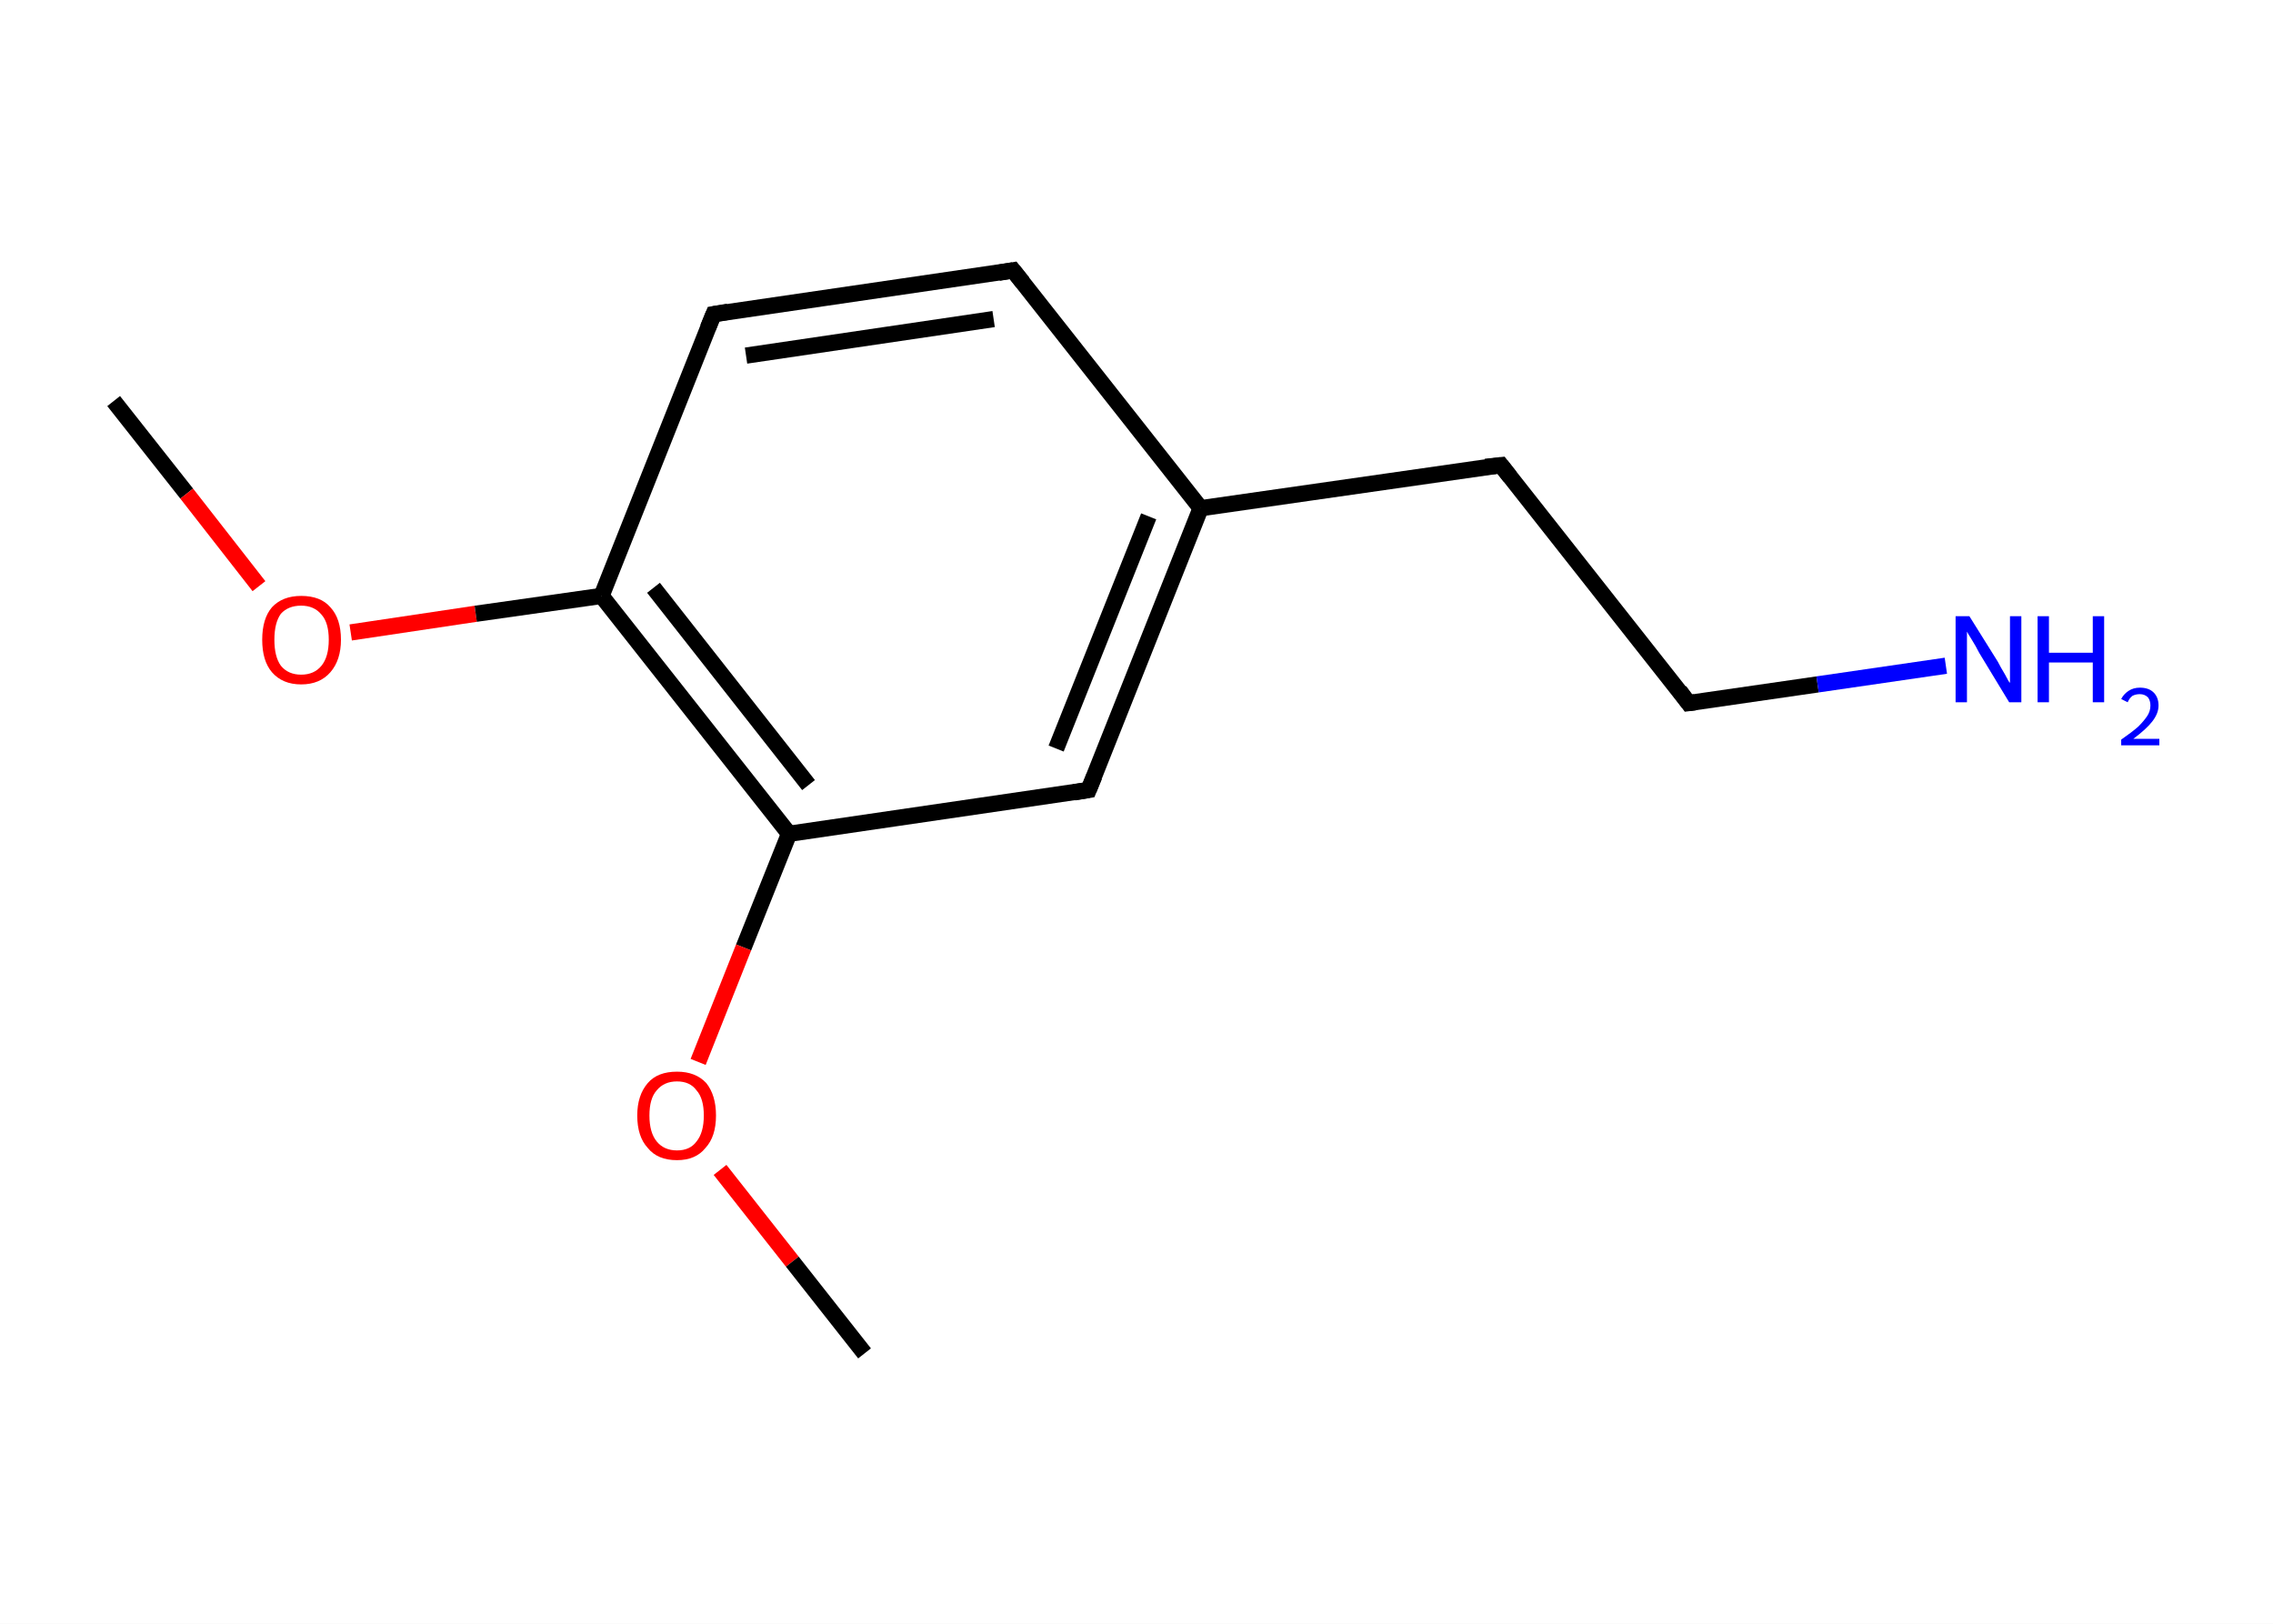
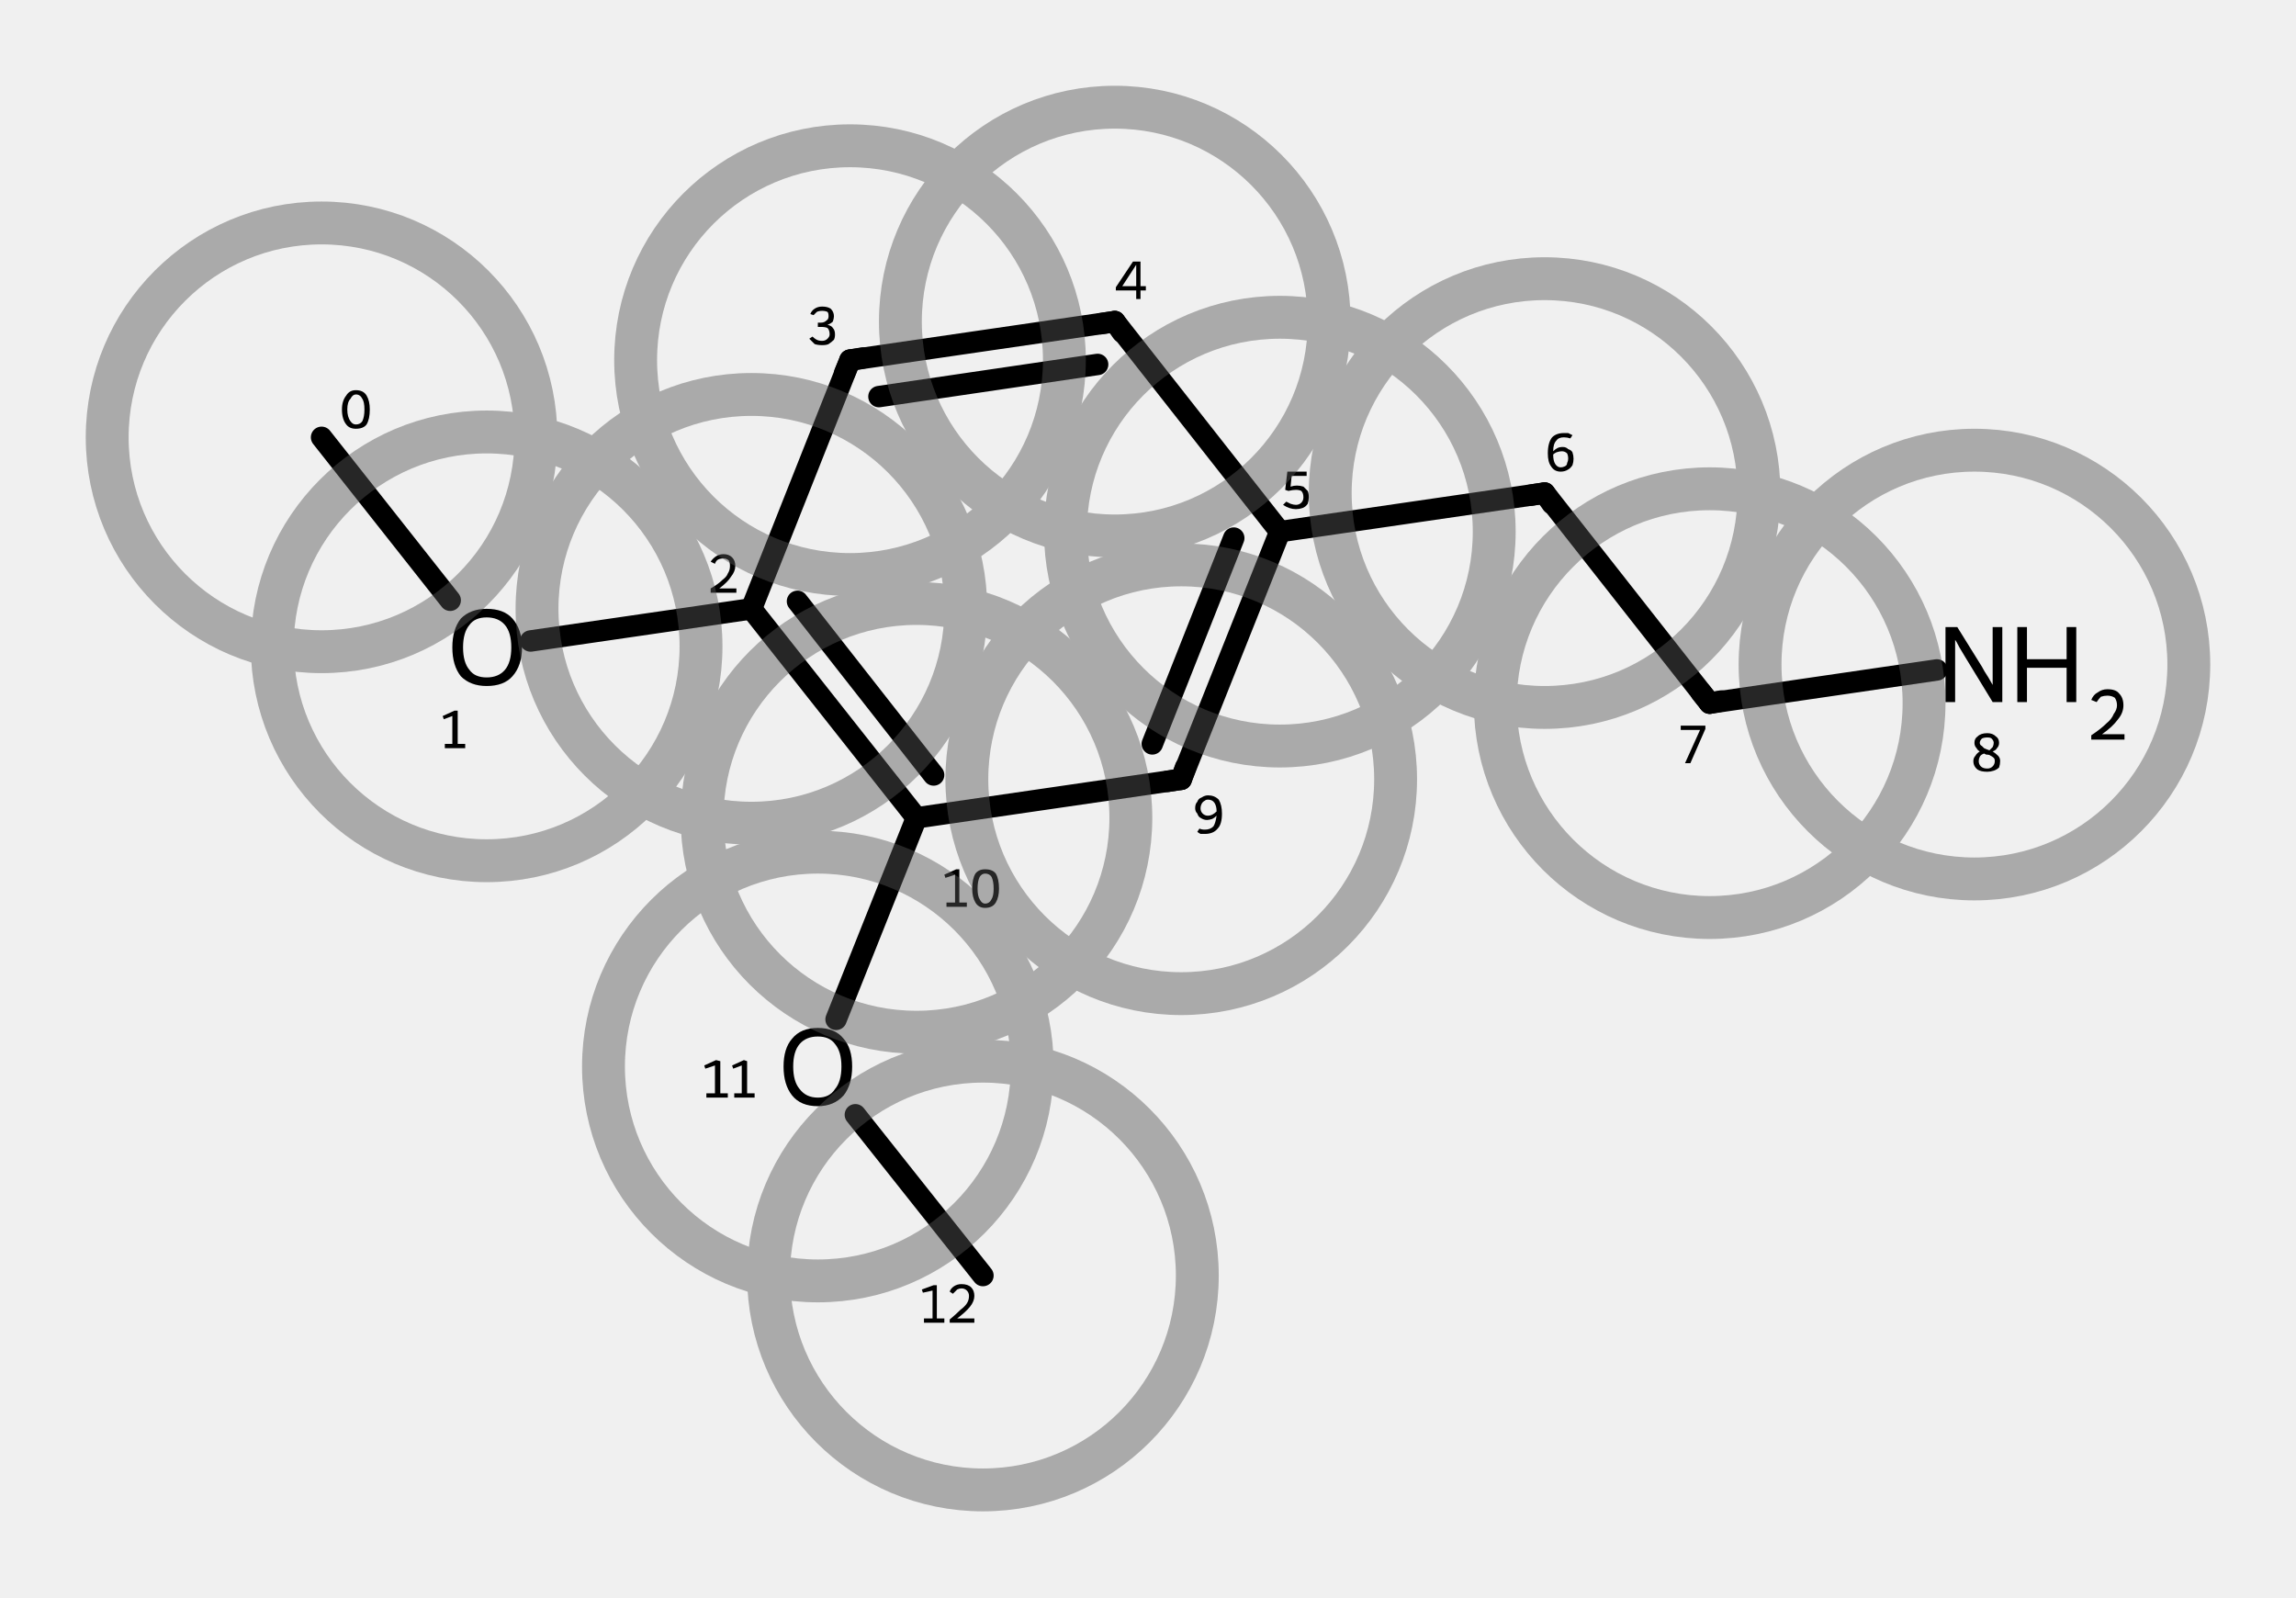
- <svg xmlns="http://www.w3.org/2000/svg" version="1.1" baseProfile="full" xml:space="preserve" width="280px" height="200px" viewBox="0 0 280 200">
-   <rect style="opacity:1.0;fill:#FFFFFF;stroke:none" width="280.0" height="200.0" x="0.0" y="0.0"> </rect>
-   <path class="bond-0 atom-0 atom-1" d="M 14.0,49.4 L 23.0,60.8" style="fill:none;fill-rule:evenodd;stroke:#000000;stroke-width:2.0px;stroke-linecap:butt;stroke-linejoin:miter;stroke-opacity:1" />
-   <path class="bond-0 atom-0 atom-1" d="M 23.0,60.8 L 31.9,72.2" style="fill:none;fill-rule:evenodd;stroke:#FF0000;stroke-width:2.0px;stroke-linecap:butt;stroke-linejoin:miter;stroke-opacity:1" />
-   <path class="bond-1 atom-1 atom-2" d="M 43.2,77.9 L 58.6,75.6" style="fill:none;fill-rule:evenodd;stroke:#FF0000;stroke-width:2.0px;stroke-linecap:butt;stroke-linejoin:miter;stroke-opacity:1" />
-   <path class="bond-1 atom-1 atom-2" d="M 58.6,75.6 L 74.1,73.4" style="fill:none;fill-rule:evenodd;stroke:#000000;stroke-width:2.0px;stroke-linecap:butt;stroke-linejoin:miter;stroke-opacity:1" />
-   <path class="bond-2 atom-2 atom-3" d="M 74.1,73.4 L 87.9,38.7" style="fill:none;fill-rule:evenodd;stroke:#000000;stroke-width:2.0px;stroke-linecap:butt;stroke-linejoin:miter;stroke-opacity:1" />
-   <path class="bond-3 atom-3 atom-4" d="M 87.9,38.7 L 124.8,33.3" style="fill:none;fill-rule:evenodd;stroke:#000000;stroke-width:2.0px;stroke-linecap:butt;stroke-linejoin:miter;stroke-opacity:1" />
-   <path class="bond-3 atom-3 atom-4" d="M 91.9,43.8 L 122.4,39.3" style="fill:none;fill-rule:evenodd;stroke:#000000;stroke-width:2.0px;stroke-linecap:butt;stroke-linejoin:miter;stroke-opacity:1" />
-   <path class="bond-4 atom-4 atom-5" d="M 124.8,33.3 L 147.9,62.6" style="fill:none;fill-rule:evenodd;stroke:#000000;stroke-width:2.0px;stroke-linecap:butt;stroke-linejoin:miter;stroke-opacity:1" />
-   <path class="bond-5 atom-5 atom-6" d="M 147.9,62.6 L 184.9,57.3" style="fill:none;fill-rule:evenodd;stroke:#000000;stroke-width:2.0px;stroke-linecap:butt;stroke-linejoin:miter;stroke-opacity:1" />
-   <path class="bond-6 atom-6 atom-7" d="M 184.9,57.3 L 208.0,86.6" style="fill:none;fill-rule:evenodd;stroke:#000000;stroke-width:2.0px;stroke-linecap:butt;stroke-linejoin:miter;stroke-opacity:1" />
-   <path class="bond-7 atom-7 atom-8" d="M 208.0,86.6 L 223.9,84.3" style="fill:none;fill-rule:evenodd;stroke:#000000;stroke-width:2.0px;stroke-linecap:butt;stroke-linejoin:miter;stroke-opacity:1" />
-   <path class="bond-7 atom-7 atom-8" d="M 223.9,84.3 L 239.7,82.0" style="fill:none;fill-rule:evenodd;stroke:#0000FF;stroke-width:2.0px;stroke-linecap:butt;stroke-linejoin:miter;stroke-opacity:1" />
-   <path class="bond-8 atom-5 atom-9" d="M 147.9,62.6 L 134.1,97.3" style="fill:none;fill-rule:evenodd;stroke:#000000;stroke-width:2.0px;stroke-linecap:butt;stroke-linejoin:miter;stroke-opacity:1" />
-   <path class="bond-8 atom-5 atom-9" d="M 141.5,63.6 L 130.1,92.2" style="fill:none;fill-rule:evenodd;stroke:#000000;stroke-width:2.0px;stroke-linecap:butt;stroke-linejoin:miter;stroke-opacity:1" />
-   <path class="bond-9 atom-9 atom-10" d="M 134.1,97.3 L 97.2,102.7" style="fill:none;fill-rule:evenodd;stroke:#000000;stroke-width:2.0px;stroke-linecap:butt;stroke-linejoin:miter;stroke-opacity:1" />
-   <path class="bond-10 atom-10 atom-11" d="M 97.2,102.7 L 91.6,116.7" style="fill:none;fill-rule:evenodd;stroke:#000000;stroke-width:2.0px;stroke-linecap:butt;stroke-linejoin:miter;stroke-opacity:1" />
-   <path class="bond-10 atom-10 atom-11" d="M 91.6,116.7 L 86.0,130.8" style="fill:none;fill-rule:evenodd;stroke:#FF0000;stroke-width:2.0px;stroke-linecap:butt;stroke-linejoin:miter;stroke-opacity:1" />
-   <path class="bond-11 atom-11 atom-12" d="M 88.7,144.1 L 97.6,155.4" style="fill:none;fill-rule:evenodd;stroke:#FF0000;stroke-width:2.0px;stroke-linecap:butt;stroke-linejoin:miter;stroke-opacity:1" />
-   <path class="bond-11 atom-11 atom-12" d="M 97.6,155.4 L 106.5,166.7" style="fill:none;fill-rule:evenodd;stroke:#000000;stroke-width:2.0px;stroke-linecap:butt;stroke-linejoin:miter;stroke-opacity:1" />
-   <path class="bond-12 atom-10 atom-2" d="M 97.2,102.7 L 74.1,73.4" style="fill:none;fill-rule:evenodd;stroke:#000000;stroke-width:2.0px;stroke-linecap:butt;stroke-linejoin:miter;stroke-opacity:1" />
-   <path class="bond-12 atom-10 atom-2" d="M 99.6,96.7 L 80.5,72.4" style="fill:none;fill-rule:evenodd;stroke:#000000;stroke-width:2.0px;stroke-linecap:butt;stroke-linejoin:miter;stroke-opacity:1" />
-   <path d="M 87.2,40.4 L 87.9,38.7 L 89.7,38.4" style="fill:none;stroke:#000000;stroke-width:2.0px;stroke-linecap:butt;stroke-linejoin:miter;stroke-miterlimit:10;stroke-opacity:1;" />
-   <path d="M 123.0,33.6 L 124.8,33.3 L 126.0,34.8" style="fill:none;stroke:#000000;stroke-width:2.0px;stroke-linecap:butt;stroke-linejoin:miter;stroke-miterlimit:10;stroke-opacity:1;" />
-   <path d="M 183.0,57.5 L 184.9,57.3 L 186.0,58.7" style="fill:none;stroke:#000000;stroke-width:2.0px;stroke-linecap:butt;stroke-linejoin:miter;stroke-miterlimit:10;stroke-opacity:1;" />
-   <path d="M 206.9,85.1 L 208.0,86.6 L 208.8,86.5" style="fill:none;stroke:#000000;stroke-width:2.0px;stroke-linecap:butt;stroke-linejoin:miter;stroke-miterlimit:10;stroke-opacity:1;" />
-   <path d="M 134.8,95.6 L 134.1,97.3 L 132.3,97.6" style="fill:none;stroke:#000000;stroke-width:2.0px;stroke-linecap:butt;stroke-linejoin:miter;stroke-miterlimit:10;stroke-opacity:1;" />
-   <path class="atom-1" d="M 32.3 78.8 Q 32.3 76.2, 33.5 74.8 Q 34.8 73.4, 37.1 73.4 Q 39.5 73.4, 40.7 74.8 Q 42.0 76.2, 42.0 78.8 Q 42.0 81.3, 40.7 82.8 Q 39.4 84.3, 37.1 84.3 Q 34.8 84.3, 33.5 82.8 Q 32.3 81.4, 32.3 78.8 M 37.1 83.1 Q 38.7 83.1, 39.6 82.0 Q 40.5 80.9, 40.5 78.8 Q 40.5 76.7, 39.6 75.7 Q 38.7 74.6, 37.1 74.6 Q 35.5 74.6, 34.6 75.6 Q 33.8 76.7, 33.8 78.8 Q 33.8 80.9, 34.6 82.0 Q 35.5 83.1, 37.1 83.1 " fill="#FF0000" />
-   <path class="atom-8" d="M 242.6 75.9 L 246.1 81.5 Q 246.4 82.1, 247.0 83.1 Q 247.5 84.1, 247.6 84.1 L 247.6 75.9 L 249.0 75.9 L 249.0 86.5 L 247.5 86.5 L 243.8 80.4 Q 243.4 79.6, 242.9 78.8 Q 242.4 78.0, 242.3 77.8 L 242.3 86.5 L 240.9 86.5 L 240.9 75.9 L 242.6 75.9 " fill="#0000FF" />
-   <path class="atom-8" d="M 251.0 75.9 L 252.4 75.9 L 252.4 80.4 L 257.8 80.4 L 257.8 75.9 L 259.2 75.9 L 259.2 86.5 L 257.8 86.5 L 257.8 81.6 L 252.4 81.6 L 252.4 86.5 L 251.0 86.5 L 251.0 75.9 " fill="#0000FF" />
-   <path class="atom-8" d="M 261.3 86.1 Q 261.6 85.5, 262.2 85.1 Q 262.8 84.7, 263.6 84.7 Q 264.7 84.7, 265.3 85.3 Q 265.9 85.9, 265.9 86.9 Q 265.9 87.9, 265.1 88.9 Q 264.4 89.8, 262.8 91.0 L 266.0 91.0 L 266.0 91.8 L 261.3 91.8 L 261.3 91.1 Q 262.6 90.2, 263.4 89.5 Q 264.1 88.8, 264.5 88.2 Q 264.9 87.6, 264.9 86.9 Q 264.9 86.3, 264.6 85.9 Q 264.2 85.5, 263.6 85.5 Q 263.1 85.5, 262.7 85.7 Q 262.3 86.0, 262.1 86.5 L 261.3 86.1 " fill="#0000FF" />
-   <path class="atom-11" d="M 78.5 137.4 Q 78.5 134.9, 79.8 133.4 Q 81.0 132.0, 83.4 132.0 Q 85.7 132.0, 87.0 133.4 Q 88.2 134.9, 88.2 137.4 Q 88.2 140.0, 86.9 141.4 Q 85.7 142.9, 83.4 142.9 Q 81.0 142.9, 79.8 141.4 Q 78.5 140.0, 78.5 137.4 M 83.4 141.7 Q 85.0 141.7, 85.8 140.6 Q 86.7 139.5, 86.7 137.4 Q 86.7 135.3, 85.8 134.3 Q 85.0 133.2, 83.4 133.2 Q 81.8 133.2, 80.9 134.3 Q 80.0 135.3, 80.0 137.4 Q 80.0 139.5, 80.9 140.6 Q 81.8 141.7, 83.4 141.7 " fill="#FF0000" />
+ <svg xmlns="http://www.w3.org/2000/svg" version="1.1" baseProfile="full" xml:space="preserve" width="214.2" height="149.0" viewBox="27.0 8.8 214.2 149.0">
+   <g class="shading">
+     <g id="shading_xeno_ba10621f06" />
+   </g>
+   <g class="mol_halo">
+     <g id="mol_halo_xeno_ba10621f06" />
+   </g>
+   <g class="lines" style="stroke:#000000;stroke-width:2.0;stroke-miterlimit:10;stroke-opacity:1;stroke-linecap:round;stroke-linejoin:round">
+     <g id="lines_xeno_ba10621f06">
+       <path class="bond-0 atom-0 atom-1" d="m57 49.6l12 15.2" />
+       <path class="bond-1 atom-1 atom-2" d="m76.5 68.6l20.6 -3" />
+       <path class="bond-2 atom-2 atom-3" d="m97.1 65.6l9.2 -23.2" />
+       <use href="#s0_xeno_ba10621f06" x="106.3" y="42.4" class="bond-3 atom-3 atom-4" />
+       <path class="bond-3 atom-3 atom-4" d="m109 45.8l20.4 -3" />
+       <use href="#s1_xeno_ba10621f06" x="131" y="38.8" class="bond-4 atom-4 atom-5" />
+       <use href="#s0_xeno_ba10621f06" x="146.4" y="58.4" class="bond-5 atom-5 atom-6" />
+       <use href="#s1_xeno_ba10621f06" x="171.1" y="54.8" class="bond-6 atom-6 atom-7" />
+       <path class="bond-7 atom-7 atom-8" d="m186.5 74.4l21.2 -3.1" />
+       <path class="bond-8 atom-5 atom-9" d="m146.4 58.4l-9.2 23.1" />
+       <path class="bond-8 atom-5 atom-9" d="m142.1 59l-7.6 19.2" />
+       <path class="bond-9 atom-9 atom-10" d="m137.2 81.5l-24.7 3.6" />
+       <path class="bond-10 atom-10 atom-11" d="m112.5 85.1l-7.5 18.8" />
+       <path class="bond-11 atom-11 atom-12" d="m106.8 112.8l11.9 15" />
+       <path class="bond-12 atom-10 atom-2" d="m112.5 85.1l-15.4 -19.5" />
+       <path class="bond-12 atom-10 atom-2" d="m114.1 81.1l-12.7 -16.2" />
+       <path d="m105.8 43.6l0.5 -1.2 l1.2 -0.2" />
+       <use href="#s2_xeno_ba10621f06" x="129.7" y="39" />
+       <use href="#s2_xeno_ba10621f06" x="169.8" y="55" />
+       <path d="m185.7 73.4l0.8 1 l1.1 -0.2" />
+       <path d="m137.6 80.4l-0.4 1.1 l-1.3 0.2" />
+     </g>
+   </g>
+   <g class="text">
+     <g id="text_xeno_ba10621f06">
+       <path class="atom-1" d="M 69.2 69.2 Q 69.2 67.5, 70.0 66.5 Q 70.9 65.6, 72.4 65.6 Q 74.0 65.6, 74.8 66.5 Q 75.7 67.5, 75.7 69.2 Q 75.7 70.9, 74.8 71.9 Q 74.0 72.8, 72.4 72.8 Q 70.9 72.8, 70.0 71.9 Q 69.2 70.9, 69.2 69.2 M 72.4 72.0 Q 73.5 72.0, 74.1 71.3 Q 74.7 70.6, 74.7 69.2 Q 74.7 67.8, 74.1 67.1 Q 73.5 66.4, 72.4 66.4 Q 71.3 66.4, 70.8 67.1 Q 70.2 67.8, 70.2 69.2 Q 70.2 70.6, 70.8 71.3 Q 71.3 72.0, 72.4 72.0 " />
+       <path class="atom-8" d="M 209.6 67.3 L 211.9 71.0 Q 212.1 71.4, 212.5 72.0 Q 212.9 72.7, 212.9 72.7 L 212.9 67.3 L 213.8 67.3 L 213.8 74.3 L 212.9 74.3 L 210.4 70.2 Q 210.1 69.7, 209.8 69.2 Q 209.5 68.6, 209.4 68.5 L 209.4 74.3 L 208.5 74.3 L 208.5 67.3 L 209.6 67.3 " />
+       <path class="atom-8" d="M 215.2 67.3 L 216.1 67.3 L 216.1 70.3 L 219.8 70.3 L 219.8 67.3 L 220.7 67.3 L 220.7 74.3 L 219.8 74.3 L 219.8 71.1 L 216.1 71.1 L 216.1 74.3 L 215.2 74.3 L 215.2 67.3 " />
+       <path class="atom-8" d="M 222.1 74.1 Q 222.3 73.6, 222.7 73.4 Q 223.1 73.1, 223.6 73.1 Q 224.4 73.1, 224.7 73.5 Q 225.1 73.9, 225.1 74.6 Q 225.1 75.3, 224.6 75.9 Q 224.1 76.6, 223.1 77.3 L 225.2 77.3 L 225.2 77.8 L 222.1 77.8 L 222.1 77.4 Q 223.0 76.8, 223.5 76.3 Q 224.0 75.9, 224.2 75.4 Q 224.5 75.0, 224.5 74.6 Q 224.5 74.2, 224.3 73.9 Q 224.0 73.7, 223.6 73.7 Q 223.3 73.7, 223.0 73.8 Q 222.8 74.0, 222.6 74.3 L 222.1 74.1 " />
+       <path class="atom-11" d="M 100.1 108.3 Q 100.1 106.6, 100.9 105.7 Q 101.7 104.7, 103.3 104.7 Q 104.9 104.7, 105.7 105.7 Q 106.5 106.6, 106.5 108.3 Q 106.5 110.0, 105.7 111.0 Q 104.8 112.0, 103.3 112.0 Q 101.7 112.0, 100.9 111.0 Q 100.1 110.0, 100.1 108.3 M 103.3 111.2 Q 104.4 111.2, 104.9 110.4 Q 105.5 109.7, 105.5 108.3 Q 105.5 106.9, 104.9 106.2 Q 104.4 105.5, 103.3 105.5 Q 102.2 105.5, 101.6 106.2 Q 101.0 106.9, 101.0 108.3 Q 101.0 109.7, 101.6 110.4 Q 102.2 111.2, 103.3 111.2 " />
+       <path class="note" d="m60.2 48.8q-0.6 0 -0.9 -0.4q-0.4 -0.5 -0.4 -1.4q0 -0.8 0.4 -1.3q0.3 -0.5 0.9 -0.5q0.7 0 1 0.5q0.3 0.5 0.3 1.3q0 0.9 -0.3 1.4q-0.3 0.4 -1 0.4m0 -0.4q0.4 0 0.6 -0.3q0.2 -0.4 0.2 -1.1q0 -0.7 -0.2 -1q-0.2 -0.4 -0.6 -0.4q-0.3 0 -0.5 0.4q-0.3 0.3 -0.3 1q0 0.7 0.3 1.1q0.2 0.3 0.5 0.3" />
+       <path class="note" d="m68.5 78.2l0.7 0 l0 -2.6 l-0.8 0.3 l-0.1 -0.3 l1.1 -0.5 l0.3 0 l0 3.1 l0.7 0 l0 0.4 l-1.9 0 l0 -0.4" />
+       <path class="note" d="m93.3 61.2q0.2 -0.3 0.5 -0.5q0.3 -0.2 0.7 -0.2q0.5 0 0.8 0.3q0.3 0.3 0.3 0.8q0 0.5 -0.4 1q-0.3 0.5 -1.1 1.1l1.6 0 l0 0.4 l-2.4 0 l0 -0.4 q0.7 -0.4 1.1 -0.8q0.4 -0.3 0.5 -0.6q0.2 -0.3 0.2 -0.7q0 -0.3 -0.1 -0.5q-0.2 -0.2 -0.5 -0.2q-0.3 0 -0.5 0.1q-0.2 0.1 -0.3 0.4l-0.4 -0.2" />
+       <path class="note" d="m104.2 39.1q0.4 0.1 0.5 0.3q0.2 0.2 0.2 0.6q0 0.3 -0.1 0.5q-0.2 0.2 -0.5 0.4q-0.2 0.1 -0.6 0.1q-0.4 0 -0.7 -0.1q-0.2 -0.2 -0.5 -0.5l0.3 -0.2 q0.2 0.2 0.4 0.3q0.2 0.1 0.5 0.1q0.3 0 0.5 -0.2q0.2 -0.2 0.2 -0.4q0 -0.4 -0.2 -0.6q-0.2 -0.1 -0.6 -0.1l-0.3 0 l0 -0.4 l0.3 0 q0.3 0 0.5 -0.2q0.2 -0.1 0.2 -0.4q0 -0.3 -0.1 -0.4q-0.2 -0.1 -0.5 -0.1q-0.3 0 -0.5 0.1q-0.1 0.1 -0.3 0.3l-0.3 -0.1 q0.1 -0.3 0.4 -0.5q0.3 -0.2 0.7 -0.2q0.5 0 0.8 0.2q0.3 0.3 0.3 0.7q0 0.2 -0.1 0.5q-0.2 0.2 -0.5 0.3" />
+       <path class="note" d="m133.4 35.5l0.5 0 l0 0.4 l-0.5 0 l0 0.8 l-0.4 0 l0 -0.8 l-1.9 0 l0 -0.3 l1.6 -2.4 l0.7 0 l0 2.3 m-1.7 0l1.3 0 l0 -2 l-1.3 2" />
+       <path class="note" d="m148 54.1q0.3 0 0.6 0.1q0.2 0.2 0.4 0.4q0.1 0.2 0.1 0.6q0 0.3 -0.1 0.6q-0.2 0.3 -0.5 0.4q-0.3 0.1 -0.6 0.1q-0.3 0 -0.6 -0.1q-0.3 -0.1 -0.6 -0.3l0.3 -0.3 q0.2 0.1 0.4 0.2q0.3 0.1 0.5 0.1q0.3 0 0.5 -0.2q0.2 -0.2 0.2 -0.5q0 -0.4 -0.2 -0.6q-0.2 -0.1 -0.5 -0.1q-0.3 0 -0.7 0.1l-0.3 -0.1 l0.2 -1.7 l1.8 0 l0 0.4 l-1.4 0 l-0.1 1 q0.3 -0.1 0.6 -0.1" />
+       <path class="note" d="m172.8 50.5q0.3 0 0.5 0.2q0.3 0.1 0.4 0.3q0.1 0.3 0.1 0.6q0 0.3 -0.1 0.6q-0.2 0.3 -0.4 0.4q-0.3 0.2 -0.7 0.2q-0.6 0 -0.9 -0.5q-0.3 -0.4 -0.3 -1.2q0 -1 0.4 -1.5q0.4 -0.4 1.1 -0.4q0.2 0 0.4 0q0.2 0.1 0.4 0.2l-0.2 0.3 q-0.3 -0.1 -0.6 -0.1q-0.5 0 -0.7 0.3q-0.3 0.3 -0.3 1q0.2 -0.2 0.4 -0.3q0.2 -0.1 0.5 -0.1m-0.2 1.9q0.2 0 0.4 -0.1q0.2 -0.1 0.2 -0.3q0.1 -0.2 0.1 -0.4q0 -0.3 -0.1 -0.5q-0.2 -0.2 -0.5 -0.2q-0.2 0 -0.5 0.1q-0.2 0.1 -0.3 0.2q0 0.6 0.2 0.9q0.2 0.3 0.5 0.3" />
+       <path class="note" d="m185.6 76.9l-1.8 0 l0 -0.4 l2.3 0 l0 0.3 l-1.4 3.2 l-0.5 0 l1.4 -3.1" />
+       <path class="note" d="m212.9 78.9q0.3 0.2 0.5 0.4q0.2 0.2 0.2 0.5q0 0.3 -0.1 0.6q-0.2 0.2 -0.5 0.3q-0.3 0.1 -0.6 0.1q-0.6 0 -0.9 -0.2q-0.4 -0.3 -0.4 -0.8q0 -0.3 0.2 -0.5q0.1 -0.2 0.4 -0.4q-0.2 -0.1 -0.3 -0.3q-0.2 -0.2 -0.2 -0.5q0 -0.4 0.3 -0.6q0.3 -0.3 0.9 -0.3q0.5 0 0.8 0.3q0.3 0.2 0.3 0.6q0 0.3 -0.2 0.5q-0.1 0.2 -0.4 0.3m-0.5 -1.3q-0.3 0 -0.5 0.1q-0.2 0.2 -0.2 0.4q0 0.2 0.2 0.3q0.1 0.1 0.2 0.2q0.2 0.1 0.5 0.2q0.2 -0.2 0.3 -0.3q0.1 -0.2 0.1 -0.4q0 -0.2 -0.2 -0.4q-0.1 -0.1 -0.4 -0.1m0 2.9q0.3 0 0.5 -0.2q0.2 -0.2 0.2 -0.5q0 -0.2 -0.1 -0.3q-0.1 -0.1 -0.3 -0.2q-0.1 -0.1 -0.4 -0.1l-0.2 -0.1 q-0.3 0.1 -0.4 0.3q-0.1 0.2 -0.1 0.4q0 0.3 0.2 0.5q0.2 0.2 0.6 0.2" />
+       <path class="note" d="m139.7 83q0.6 0 1 0.4q0.3 0.5 0.3 1.3q0 1 -0.4 1.4q-0.4 0.5 -1.2 0.5q-0.2 0 -0.4 0q-0.2 -0.1 -0.3 -0.2l0.2 -0.3 q0.2 0.1 0.5 0.1q0.5 0 0.8 -0.3q0.2 -0.3 0.3 -1q-0.2 0.2 -0.4 0.3q-0.3 0.1 -0.5 0.1q-0.3 0 -0.6 -0.2q-0.2 -0.1 -0.3 -0.4q-0.2 -0.2 -0.2 -0.5q0 -0.4 0.2 -0.6q0.1 -0.3 0.4 -0.4q0.3 -0.2 0.6 -0.2m-0.7 1.2q0 0.3 0.2 0.5q0.2 0.2 0.5 0.2q0.2 0 0.4 -0.1q0.2 -0.1 0.4 -0.3q0 -0.5 -0.2 -0.8q-0.2 -0.3 -0.6 -0.3q-0.2 0 -0.3 0.1q-0.2 0.1 -0.3 0.3q-0.1 0.2 -0.1 0.4" />
+       <path class="note" d="m115.3 93l0.8 0 l0 -2.6 l-0.9 0.3 l-0.1 -0.3 l1.1 -0.5 l0.3 0 l0 3.1 l0.7 0 l0 0.4 l-1.9 0 l0 -0.4" />
+       <path class="note" d="m118.9 93.5q-0.6 0 -0.9 -0.5q-0.3 -0.5 -0.3 -1.3q0 -0.9 0.3 -1.4q0.3 -0.4 0.9 -0.4q0.7 0 1 0.4q0.3 0.5 0.3 1.4q0 0.8 -0.3 1.3q-0.3 0.5 -1 0.5m0 -0.4q0.4 0 0.6 -0.4q0.2 -0.3 0.2 -1q0 -0.7 -0.2 -1.1q-0.2 -0.3 -0.6 -0.3q-0.3 0 -0.5 0.3q-0.2 0.4 -0.2 1.1q0 0.7 0.2 1q0.2 0.4 0.5 0.4" />
+       <path class="note" d="m92.9 110.8l0.8 0 l0 -2.6 l-0.9 0.3 l-0.1 -0.3 l1.1 -0.5 l0.4 0.1 l0 3 l0.7 0 l0 0.4 l-2 0 l0 -0.4" />
+       <path class="note" d="m95.5 110.8l0.7 0 l0 -2.6 l-0.8 0.3 l-0.1 -0.3 l1.1 -0.5 l0.3 0.1 l0 3 l0.7 0 l0 0.4 l-1.9 0 l0 -0.4" />
+       <path class="note" d="m113.2 131.8l0.8 0 l0 -2.6 l-0.9 0.2 l-0.1 -0.3 l1.1 -0.4 l0.3 0 l0 3.1 l0.7 0 l0 0.4 l-1.9 0 l0 -0.4" />
+       <path class="note" d="m115.6 129.3q0.1 -0.3 0.4 -0.5q0.3 -0.2 0.7 -0.2q0.6 0 0.9 0.3q0.3 0.3 0.3 0.8q0 0.5 -0.4 1q-0.4 0.5 -1.2 1.1l1.6 0 l0 0.4 l-2.3 0 l0 -0.3 q0.6 -0.5 1 -0.9q0.4 -0.3 0.6 -0.6q0.2 -0.3 0.2 -0.7q0 -0.3 -0.2 -0.5q-0.2 -0.2 -0.5 -0.2q-0.2 0 -0.4 0.1q-0.2 0.2 -0.4 0.4l-0.3 -0.2" />
+     </g>
+   </g>
+   <g class="overlay">
+     <g id="overlay_xeno_ba10621f06" />
+     <use href="#mark_xeno_ba10621f06" class="halo" stroke="#555" opacity="0.45" style="fill:none;stroke-width:4.0" />
+     <g class="mark" style="fill:none;stroke-width:2.0;opacity:0.7">
+       <g id="mark_xeno_ba10621f06">
+         <circle r="20.0" cx="57.0" cy="49.6" class="atom-0" />
+         <circle r="20.0" cx="72.4" cy="69.1" class="atom-1" />
+         <circle r="20.0" cx="97.1" cy="65.6" class="atom-2" />
+         <circle r="20.0" cx="106.3" cy="42.4" class="atom-3" />
+         <circle r="20.0" cx="131.0" cy="38.8" class="atom-4" />
+         <circle r="20.0" cx="146.4" cy="58.4" class="atom-5" />
+         <circle r="20.0" cx="171.1" cy="54.8" class="atom-6" />
+         <circle r="20.0" cx="186.5" cy="74.4" class="atom-7" />
+         <circle r="20.0" cx="211.2" cy="70.8" class="atom-8" />
+         <circle r="20.0" cx="137.2" cy="81.5" class="atom-9" />
+         <circle r="20.0" cx="112.5" cy="85.1" class="atom-10" />
+         <circle r="20.0" cx="103.3" cy="108.3" class="atom-11" />
+         <circle r="20.0" cx="118.7" cy="127.8" class="atom-12" />
+       </g>
+     </g>
+   </g>
+   <defs>
+     <path id="s0_xeno_ba10621f06" d="M0,0l24.7 -3.6" />
+     <path id="s1_xeno_ba10621f06" d="M0,0l15.4 19.6" />
+     <path id="s2_xeno_ba10621f06" d="M0,0l1.3 -0.2 l0.7 1" />
+   </defs>
</svg>
